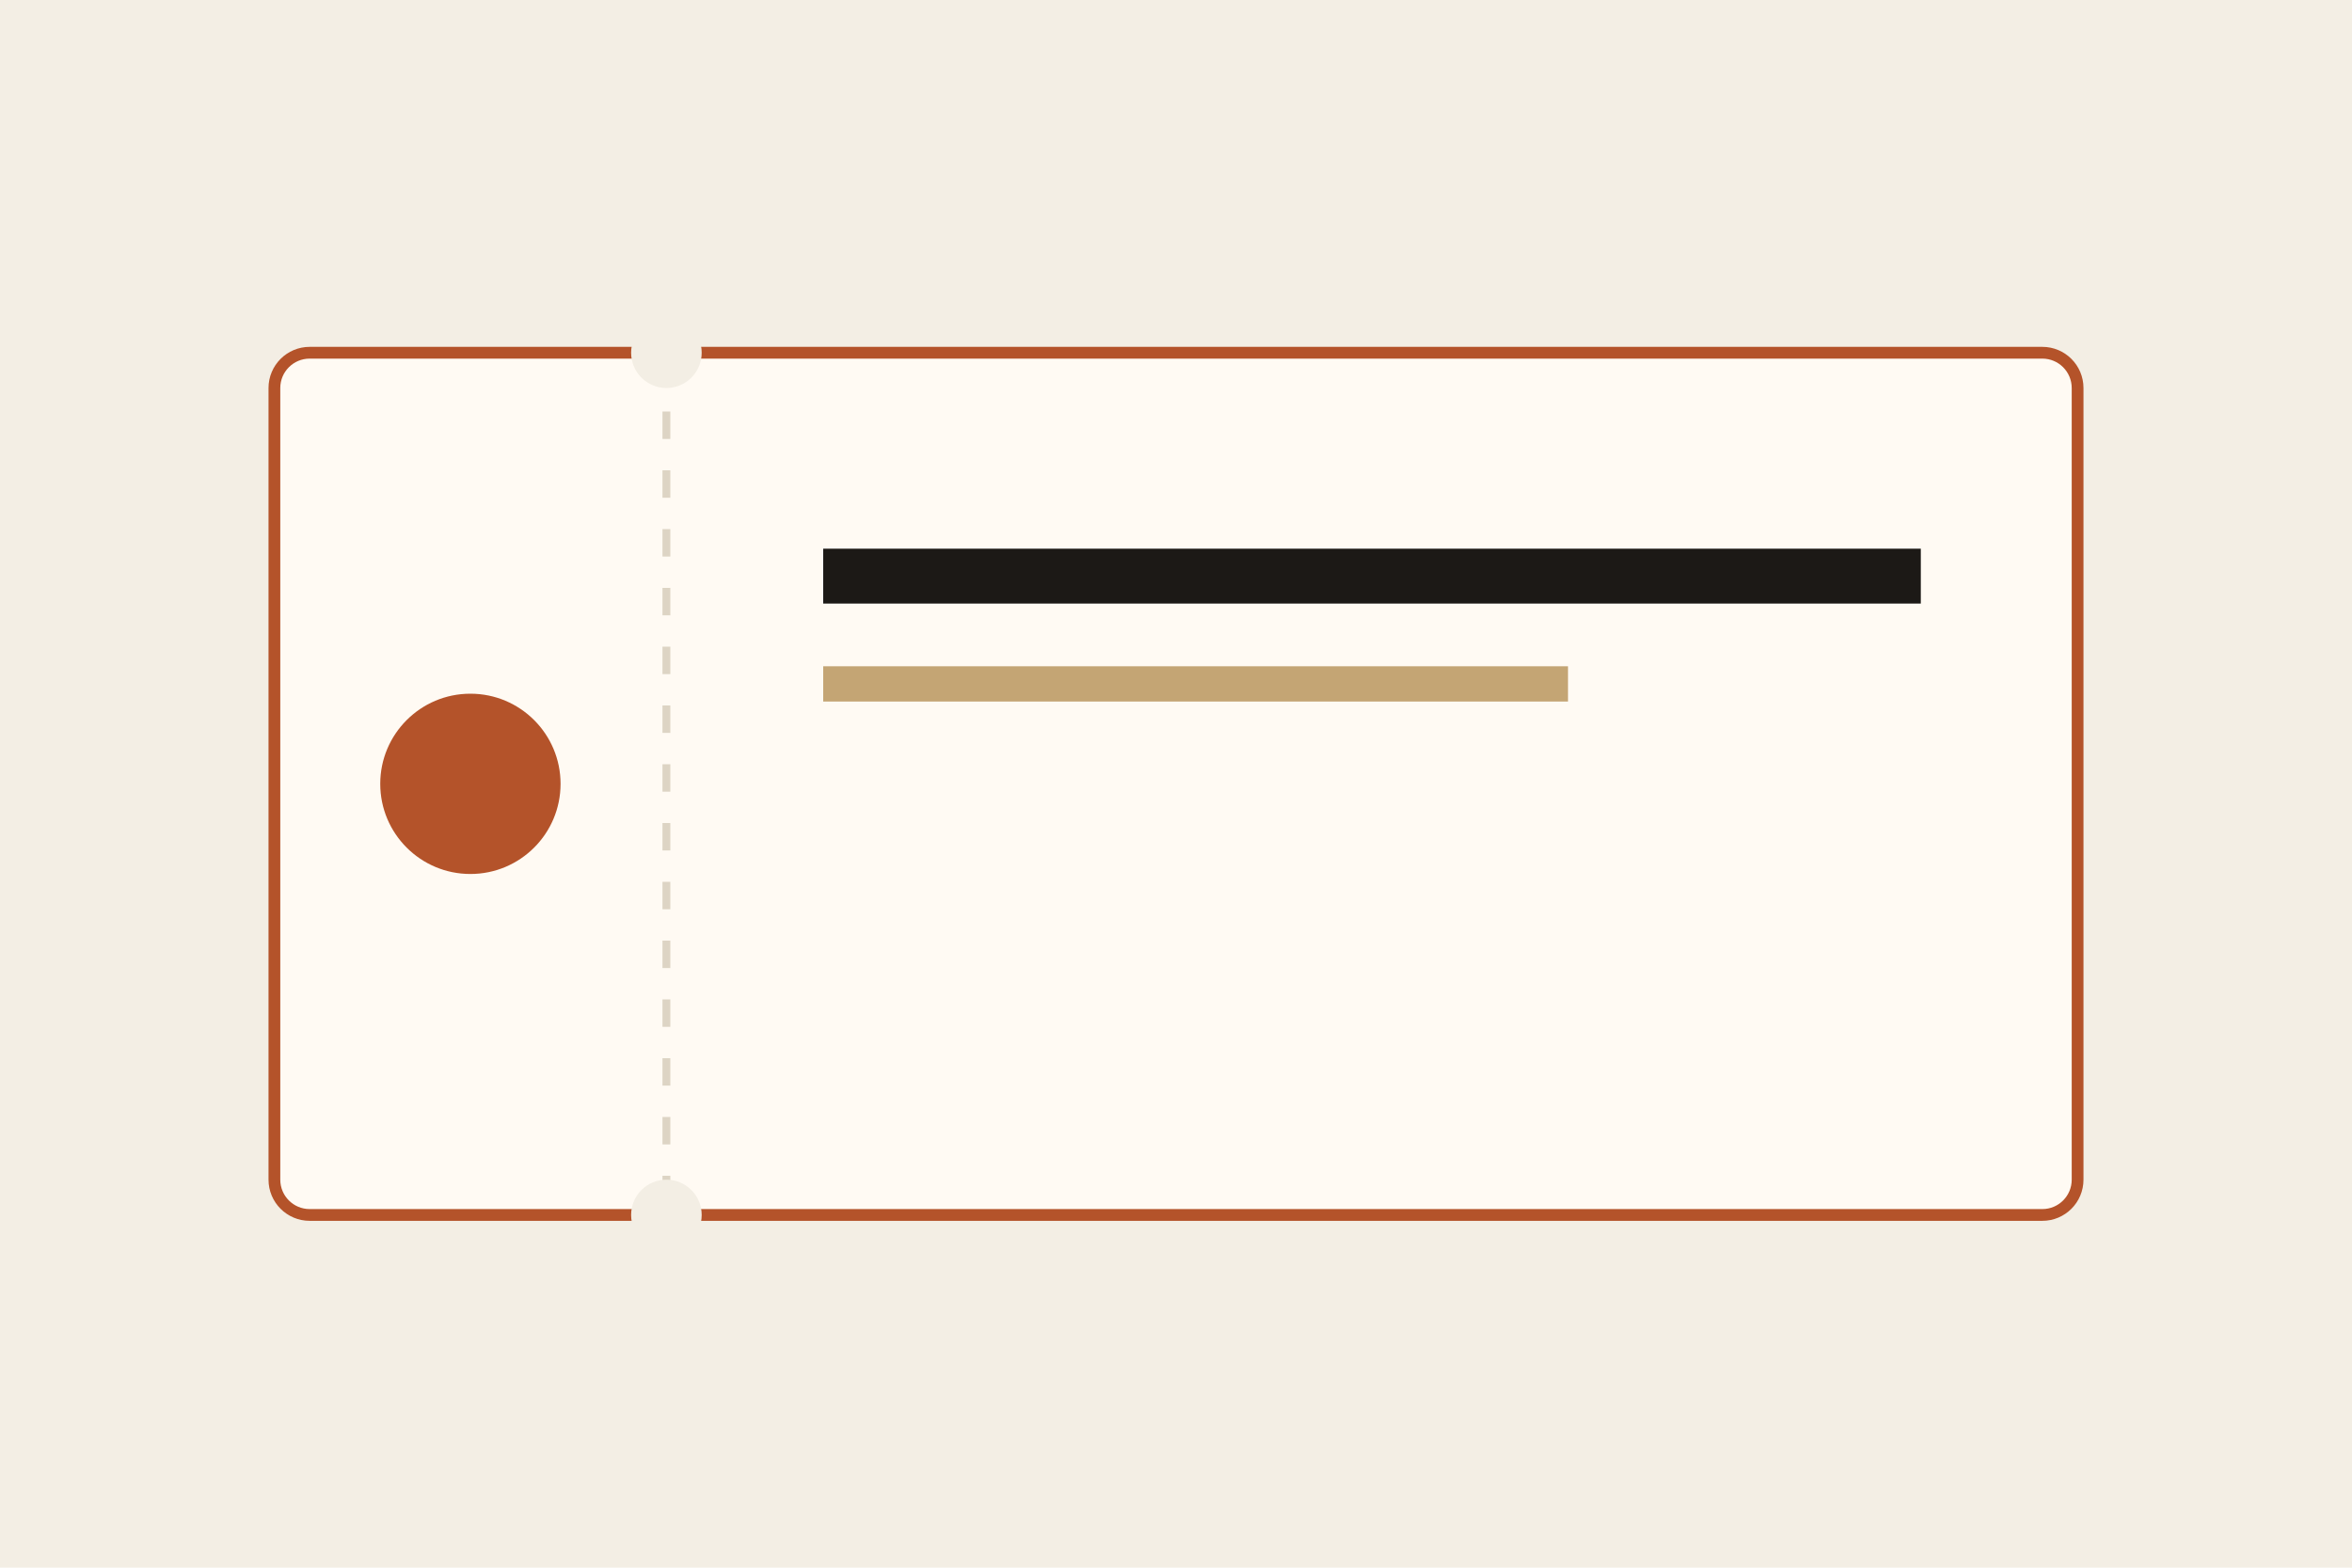
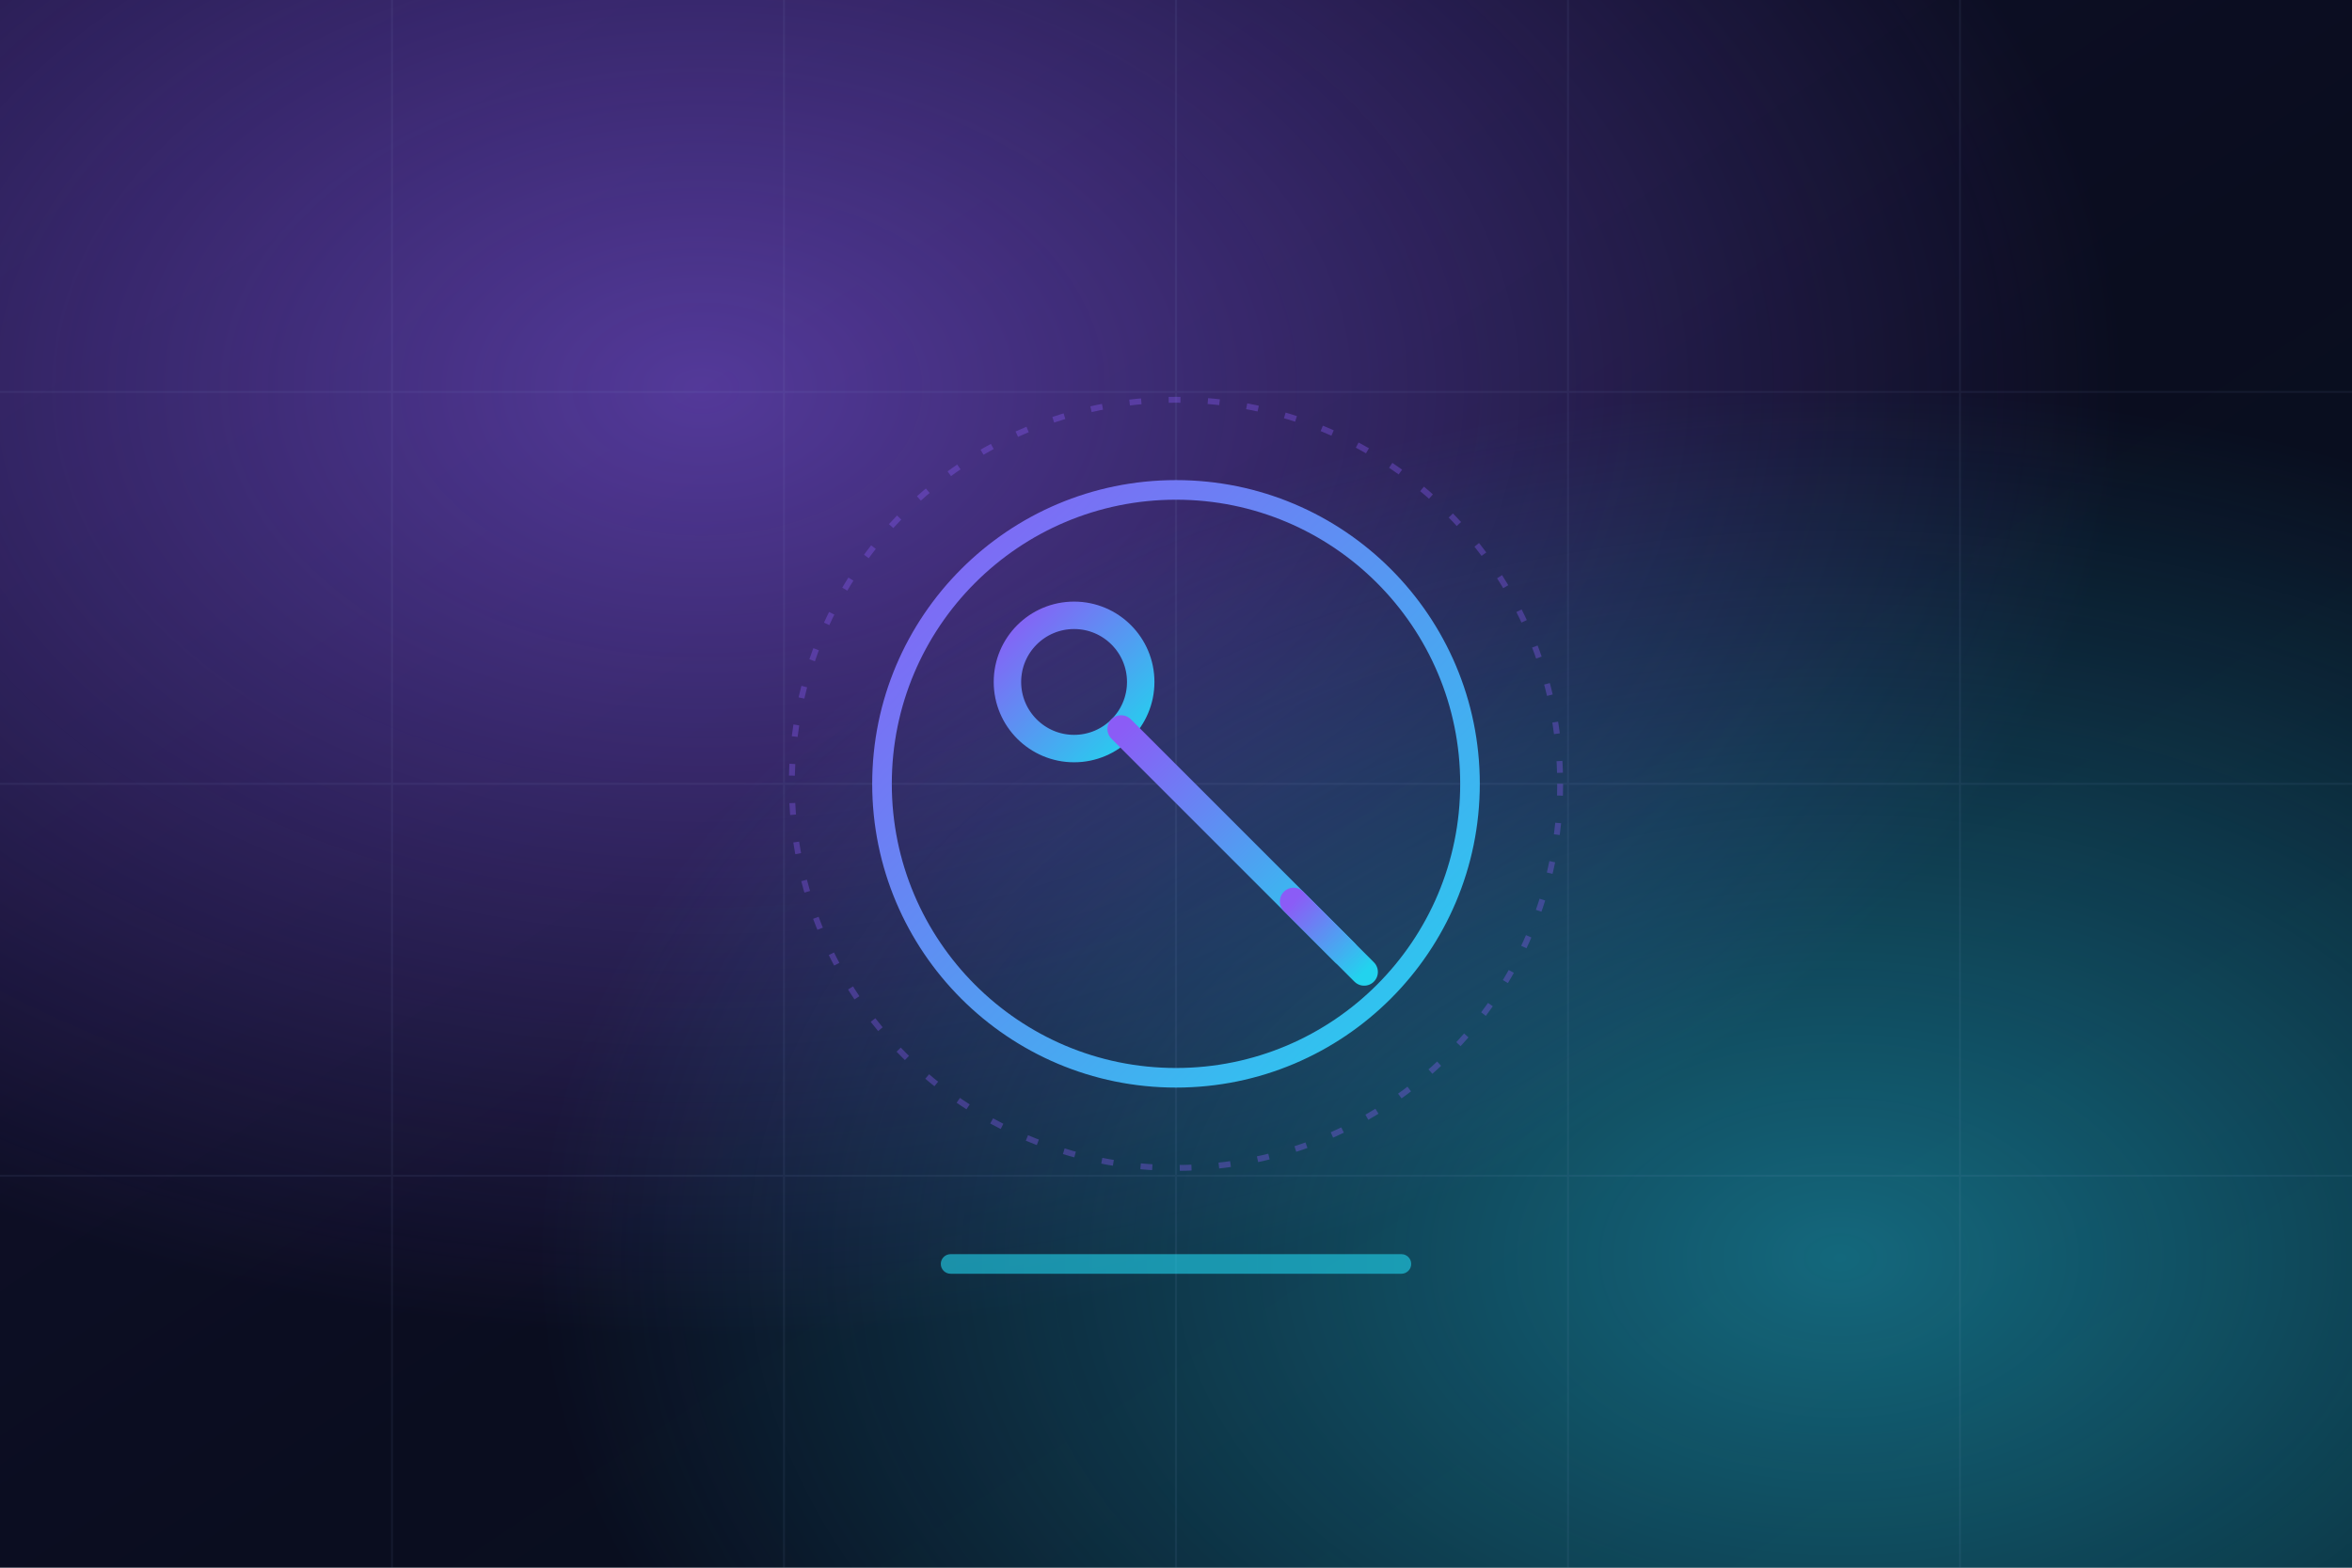
<svg xmlns="http://www.w3.org/2000/svg" viewBox="0 0 1200 800" role="img" aria-label="演示激活码封面">
-   <rect width="1200" height="800" fill="#f3eee4" />
-   <rect x="140" y="180" width="920" height="440" rx="18" fill="#fffaf3" stroke="#b4532a" stroke-width="6" />
-   <line x1="340" y1="180" x2="340" y2="620" stroke="#ddd4c4" stroke-width="4" stroke-dasharray="14 16" />
-   <circle cx="340" cy="180" r="18" fill="#f3eee4" />
-   <circle cx="340" cy="620" r="18" fill="#f3eee4" />
-   <rect x="420" y="280" width="560" height="28" fill="#1c1916" />
-   <rect x="420" y="340" width="380" height="18" fill="#c4a574" />
-   <circle cx="240" cy="400" r="46" fill="#b4532a" />
+   <defs>
+     <linearGradient id="bg" x1="0" y1="0" x2="1" y2="1">
+       <stop offset="0" stop-color="#141031" />
+       <stop offset=".55" stop-color="#0a0d1f" />
+       <stop offset="1" stop-color="#06121f" />
+     </linearGradient>
+     <linearGradient id="key" x1="0" y1="0" x2="1" y2="1">
+       <stop offset="0" stop-color="#8b5cf6" />
+       <stop offset="1" stop-color="#22d3ee" />
+     </linearGradient>
+     <radialGradient id="glow1" cx=".3" cy=".25" r=".6">
+       <stop offset="0" stop-color="#8b5cf6" stop-opacity=".55" />
+       <stop offset="1" stop-color="#8b5cf6" stop-opacity="0" />
+     </radialGradient>
+     <radialGradient id="glow2" cx=".78" cy=".8" r=".55">
+       <stop offset="0" stop-color="#22d3ee" stop-opacity=".45" />
+       <stop offset="1" stop-color="#22d3ee" stop-opacity="0" />
+     </radialGradient>
+   </defs>
+   <rect width="1200" height="800" fill="url(#bg)" />
+   <rect width="1200" height="800" fill="url(#glow1)" />
+   <rect width="1200" height="800" fill="url(#glow2)" />
+   <g fill="none" stroke="#94a3d8" stroke-opacity=".08">
+     <path d="M0 200H1200M0 400H1200M0 600H1200M200 0V800M400 0V800M600 0V800M800 0V800M1000 0V800" />
+   </g>
+   <g transform="translate(600 400)">
+     <circle r="150" fill="none" stroke="url(#key)" stroke-width="10" />
+     <circle r="196" fill="none" stroke="#8b5cf6" stroke-opacity=".35" stroke-width="3" stroke-dasharray="6 14" />
+     <circle cx="-52" cy="-52" r="34" fill="none" stroke="url(#key)" stroke-width="14" />
+     <line x1="-28" y1="-28" x2="86" y2="86" stroke="url(#key)" stroke-width="14" stroke-linecap="round" />
+     <line x1="60" y1="60" x2="96" y2="96" stroke="url(#key)" stroke-width="14" stroke-linecap="round" />
+   </g>
+   <rect x="480" y="640" width="240" height="10" rx="5" fill="#22d3ee" opacity=".6" />
</svg>
